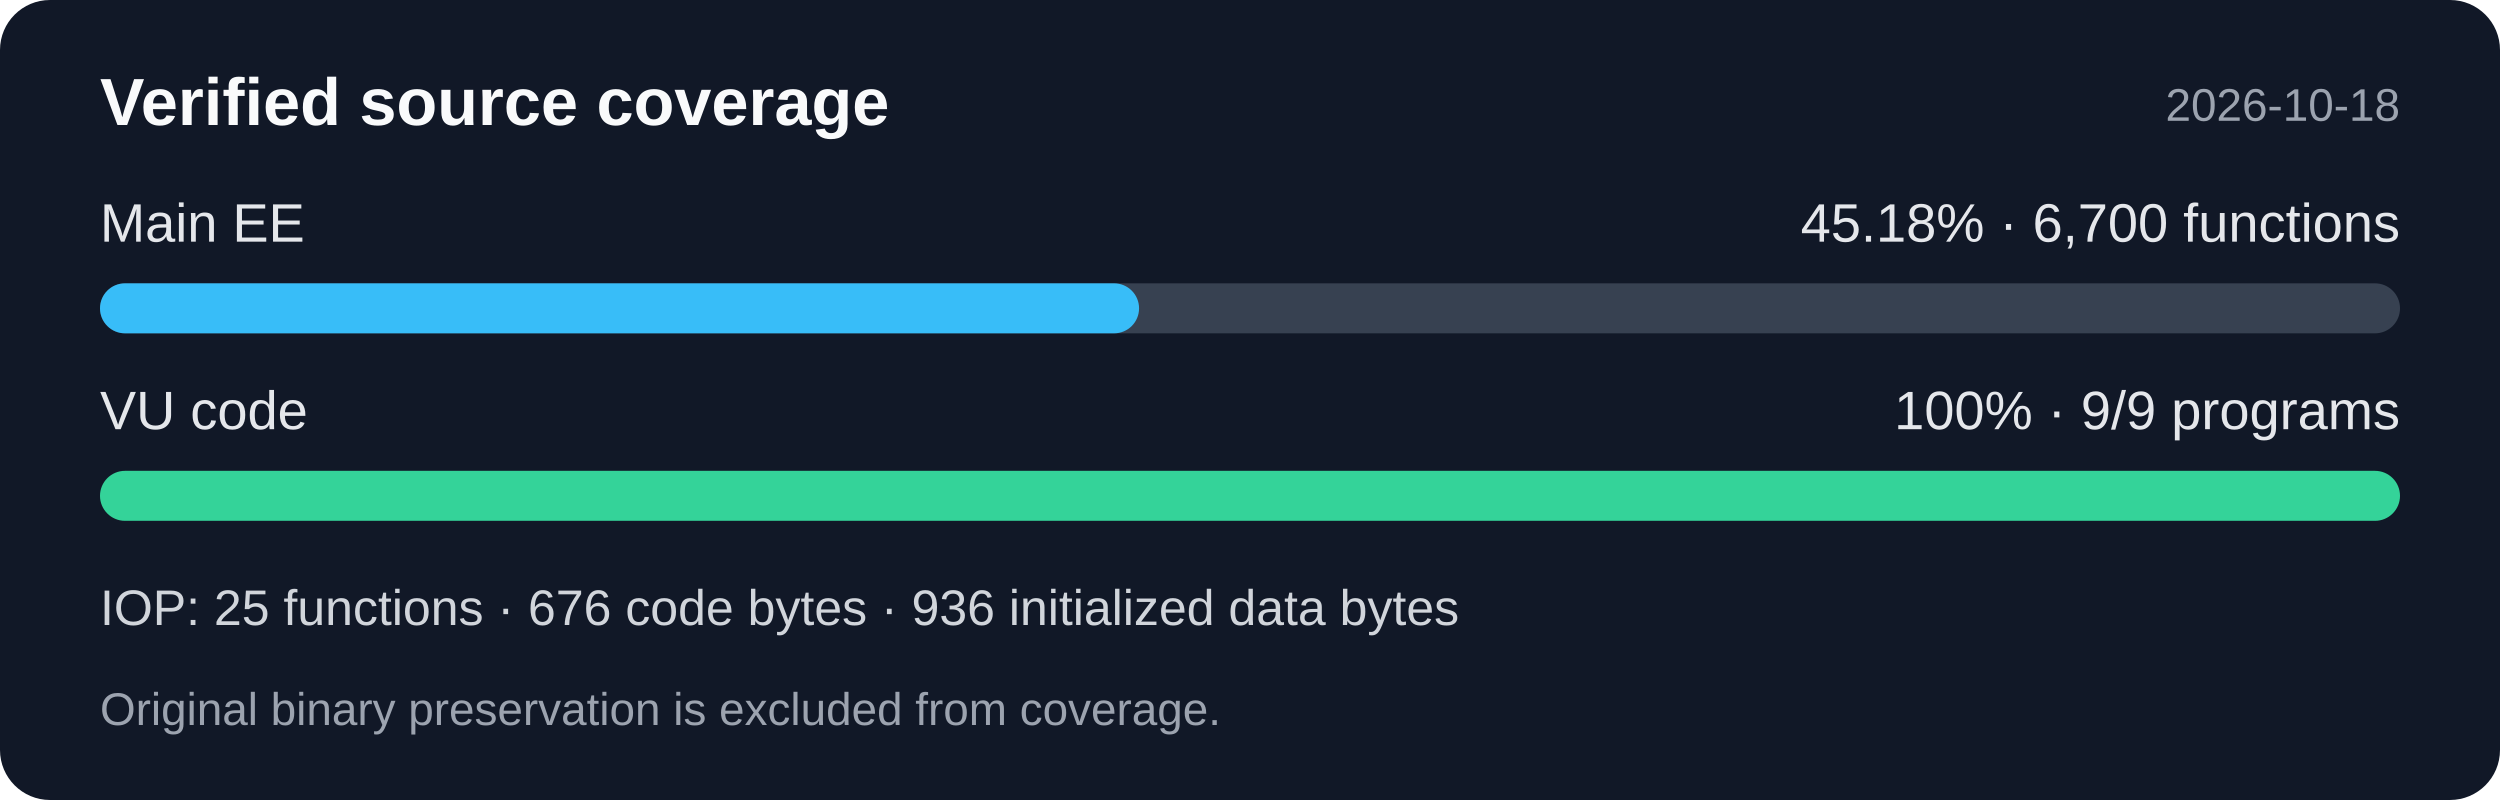
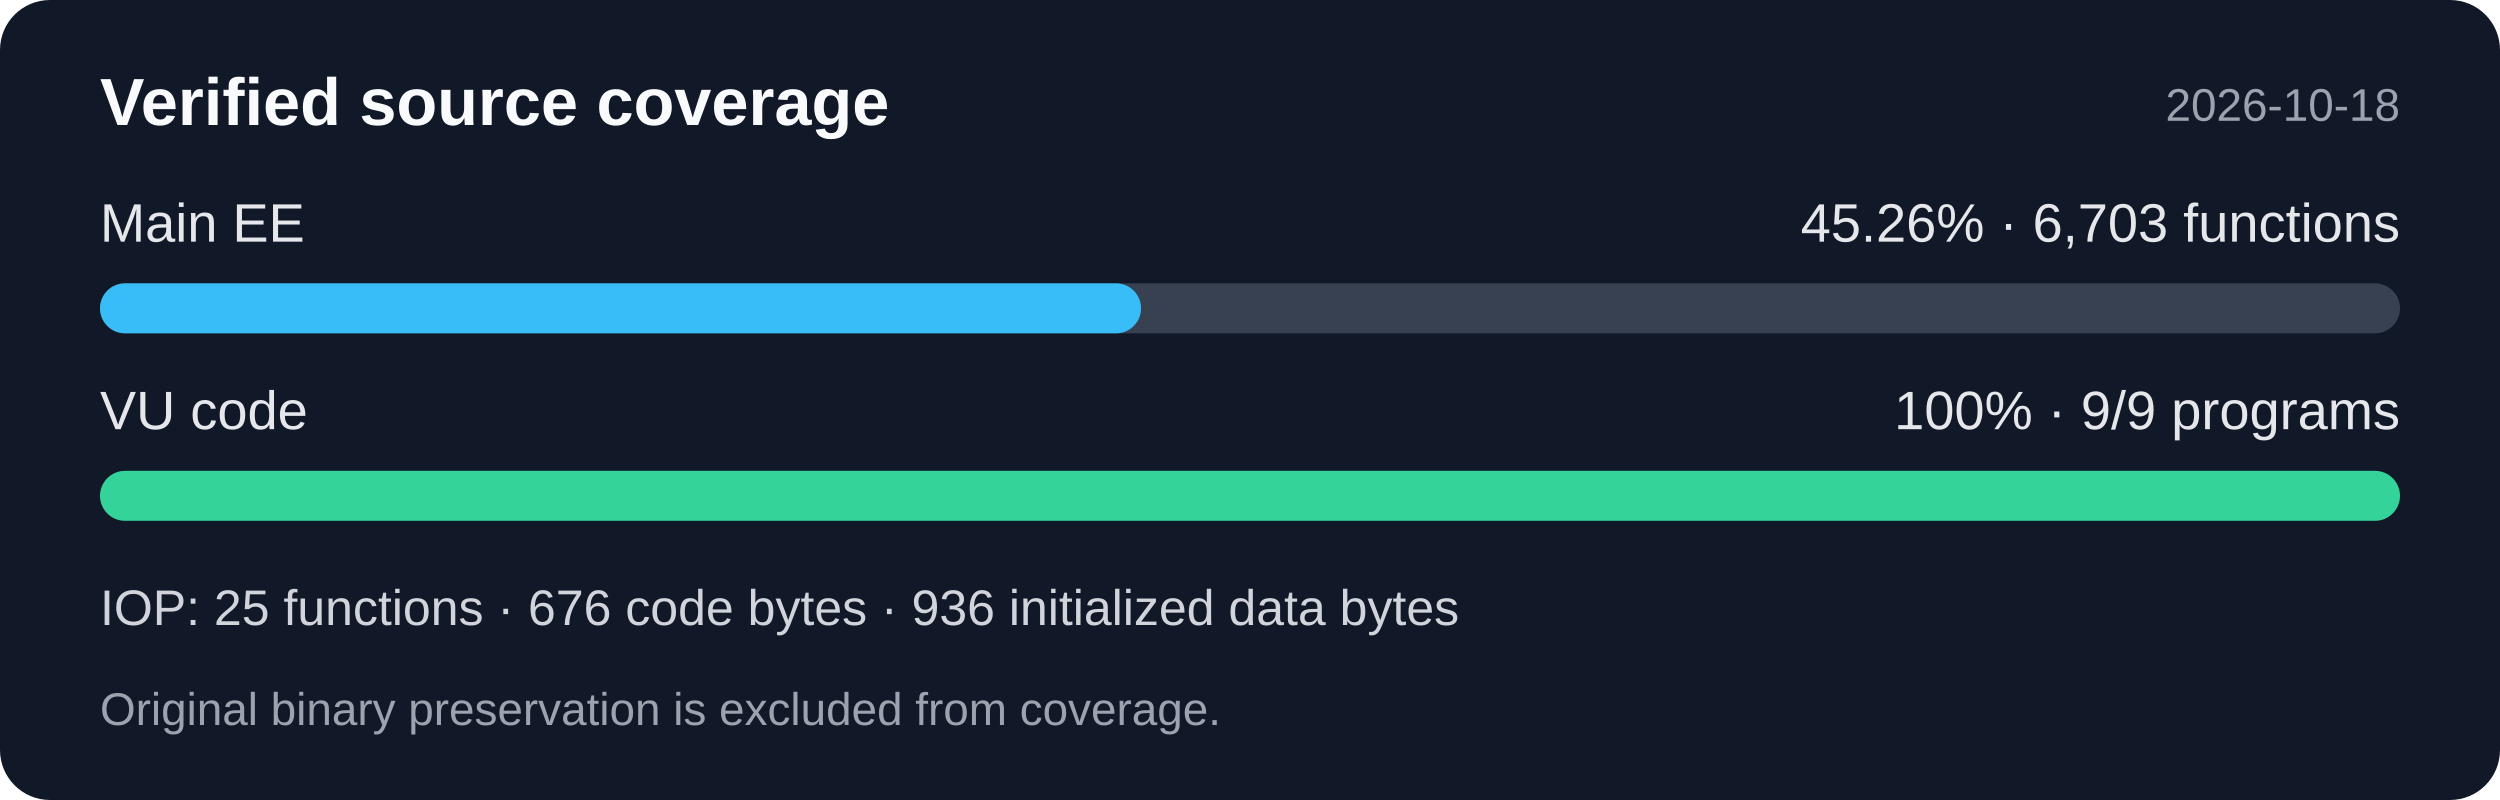
<svg xmlns="http://www.w3.org/2000/svg" width="600" height="192" viewBox="0 0 600 192" role="img" aria-labelledby="title desc">
  <rect width="600" height="192" rx="12" fill="#111827" />
  <g font-family="Segoe UI,Arial,sans-serif">
    <text x="24" y="30" fill="#f9fafb" font-size="16" font-weight="600">Verified source coverage</text>
    <text x="576" y="29" fill="#9ca3af" font-size="11" text-anchor="end">2026-10-18</text>
    <text x="24" y="58" fill="#e5e7eb" font-size="13">Main EE</text>
-     <text x="576" y="58" fill="#e5e7eb" font-size="13" text-anchor="end">45.18% · 6,700 functions</text>
+     <text x="576" y="58" fill="#e5e7eb" font-size="13" text-anchor="end">45.26% · 6,703 functions</text>
    <rect x="24" y="68" width="552" height="12" rx="6" fill="#374151" />
-     <rect x="24" y="68" width="249.377" height="12" rx="6" fill="#38bdf8" />
+     <rect x="24" y="68" width="249.85" height="12" rx="6" fill="#38bdf8" />
    <text x="24" y="103" fill="#e5e7eb" font-size="13">VU code</text>
    <text x="576" y="103" fill="#e5e7eb" font-size="13" text-anchor="end">100% · 9/9 programs</text>
    <rect x="24" y="113" width="552" height="12" rx="6" fill="#34d399" />
    <text x="24" y="150" fill="#d1d5db" font-size="12">IOP: 25 functions · 676 code bytes · 936 initialized data bytes</text>
    <text x="24" y="174" fill="#9ca3af" font-size="11">Original binary preservation is excluded from coverage.</text>
  </g>
</svg>
